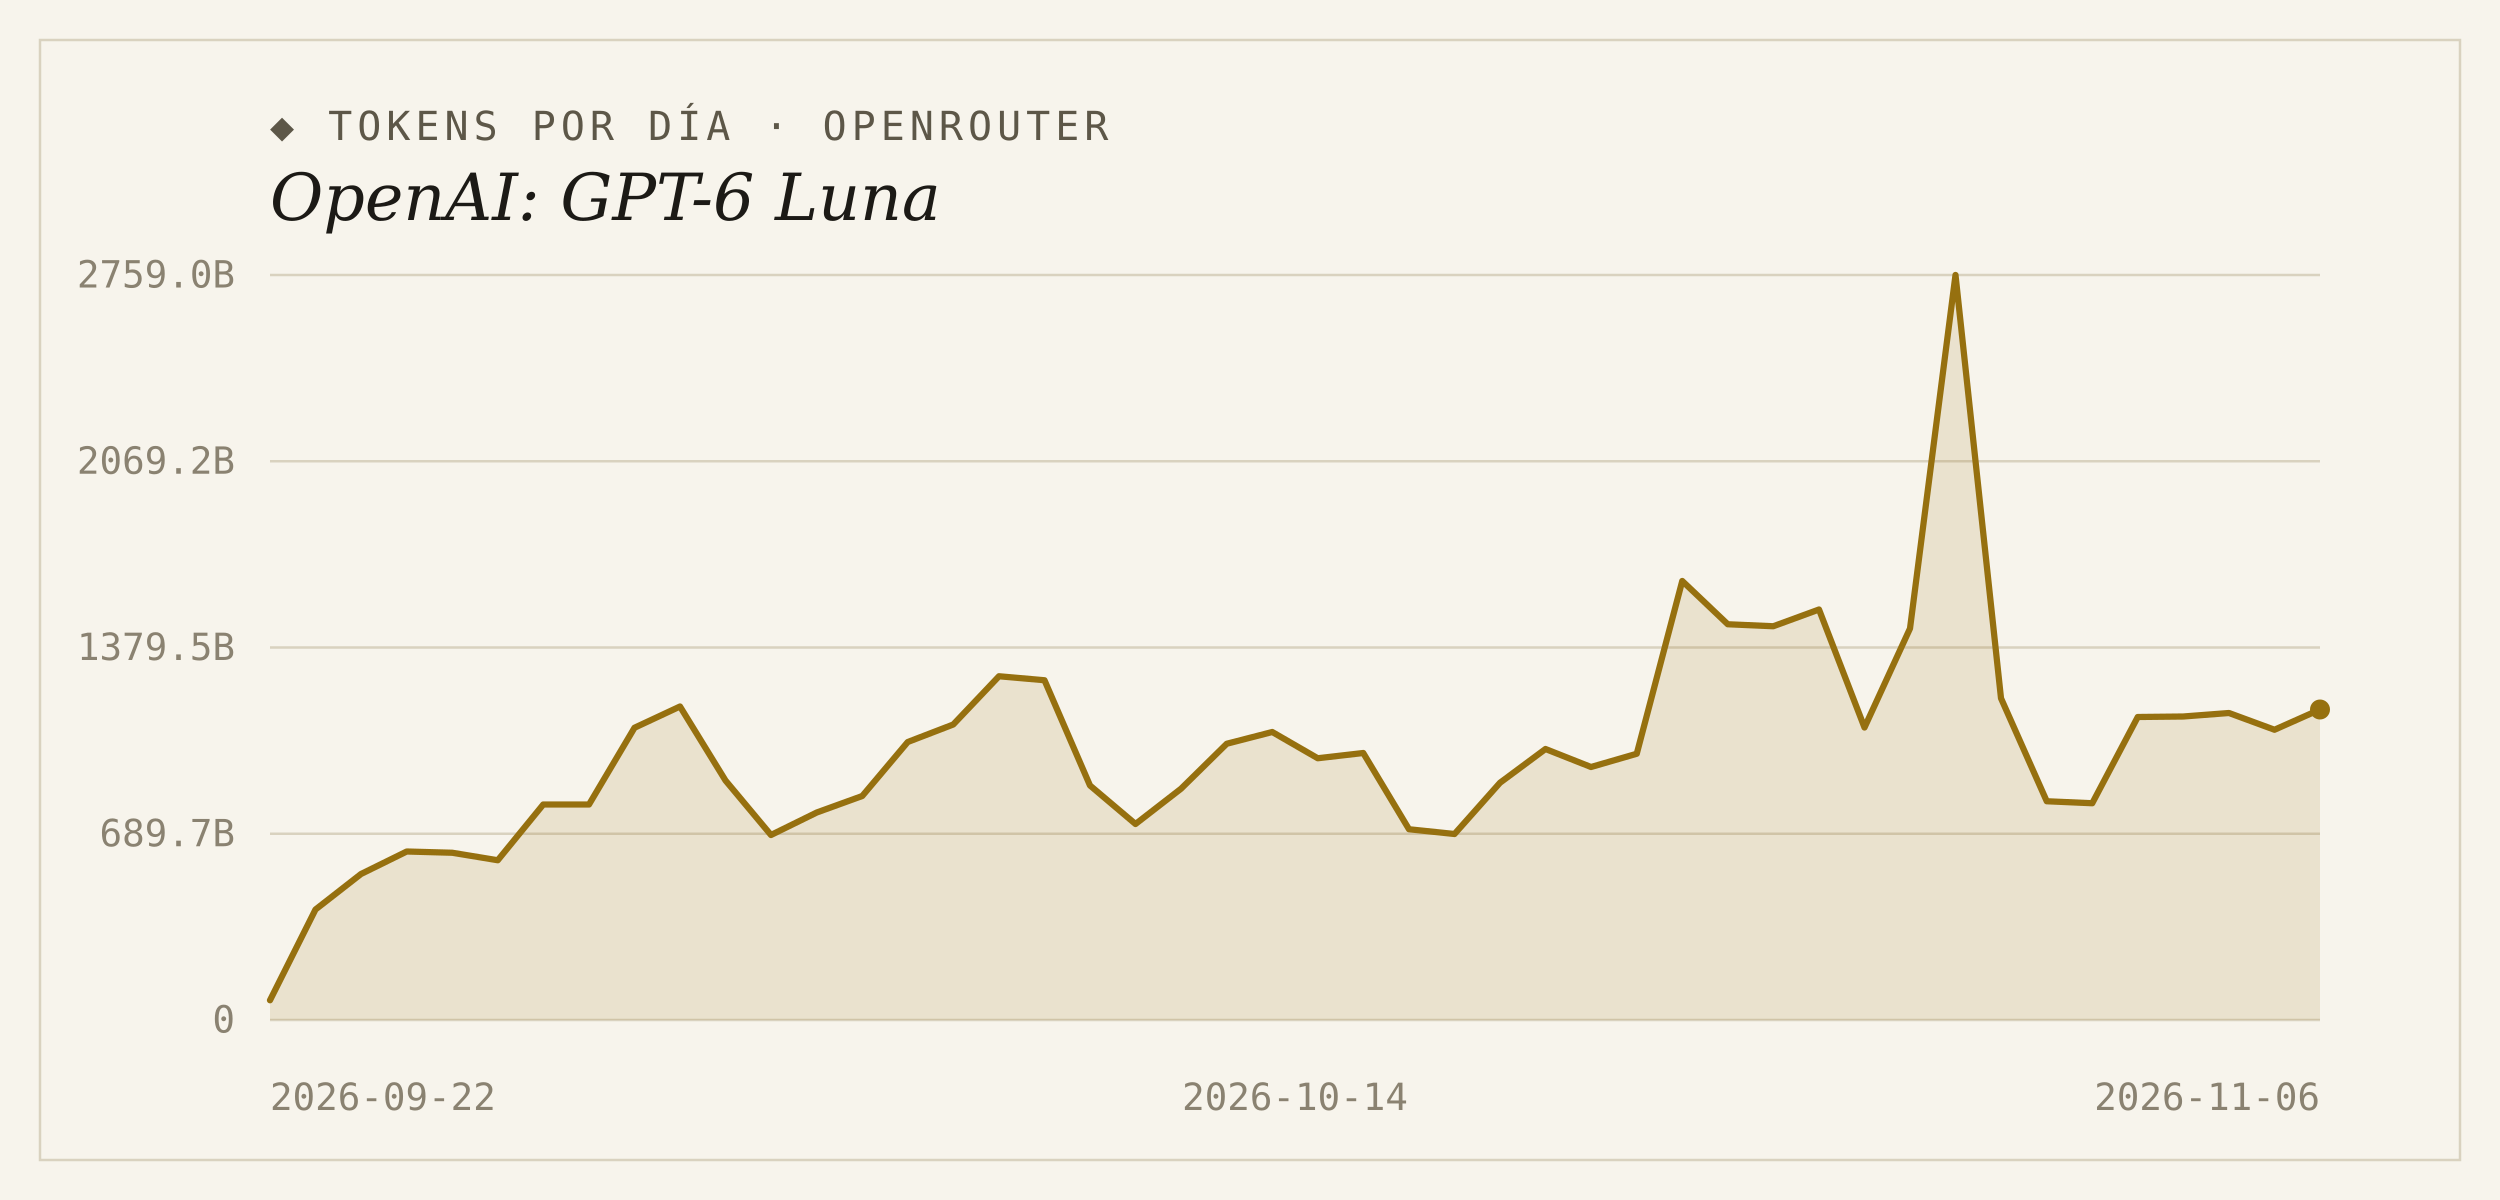
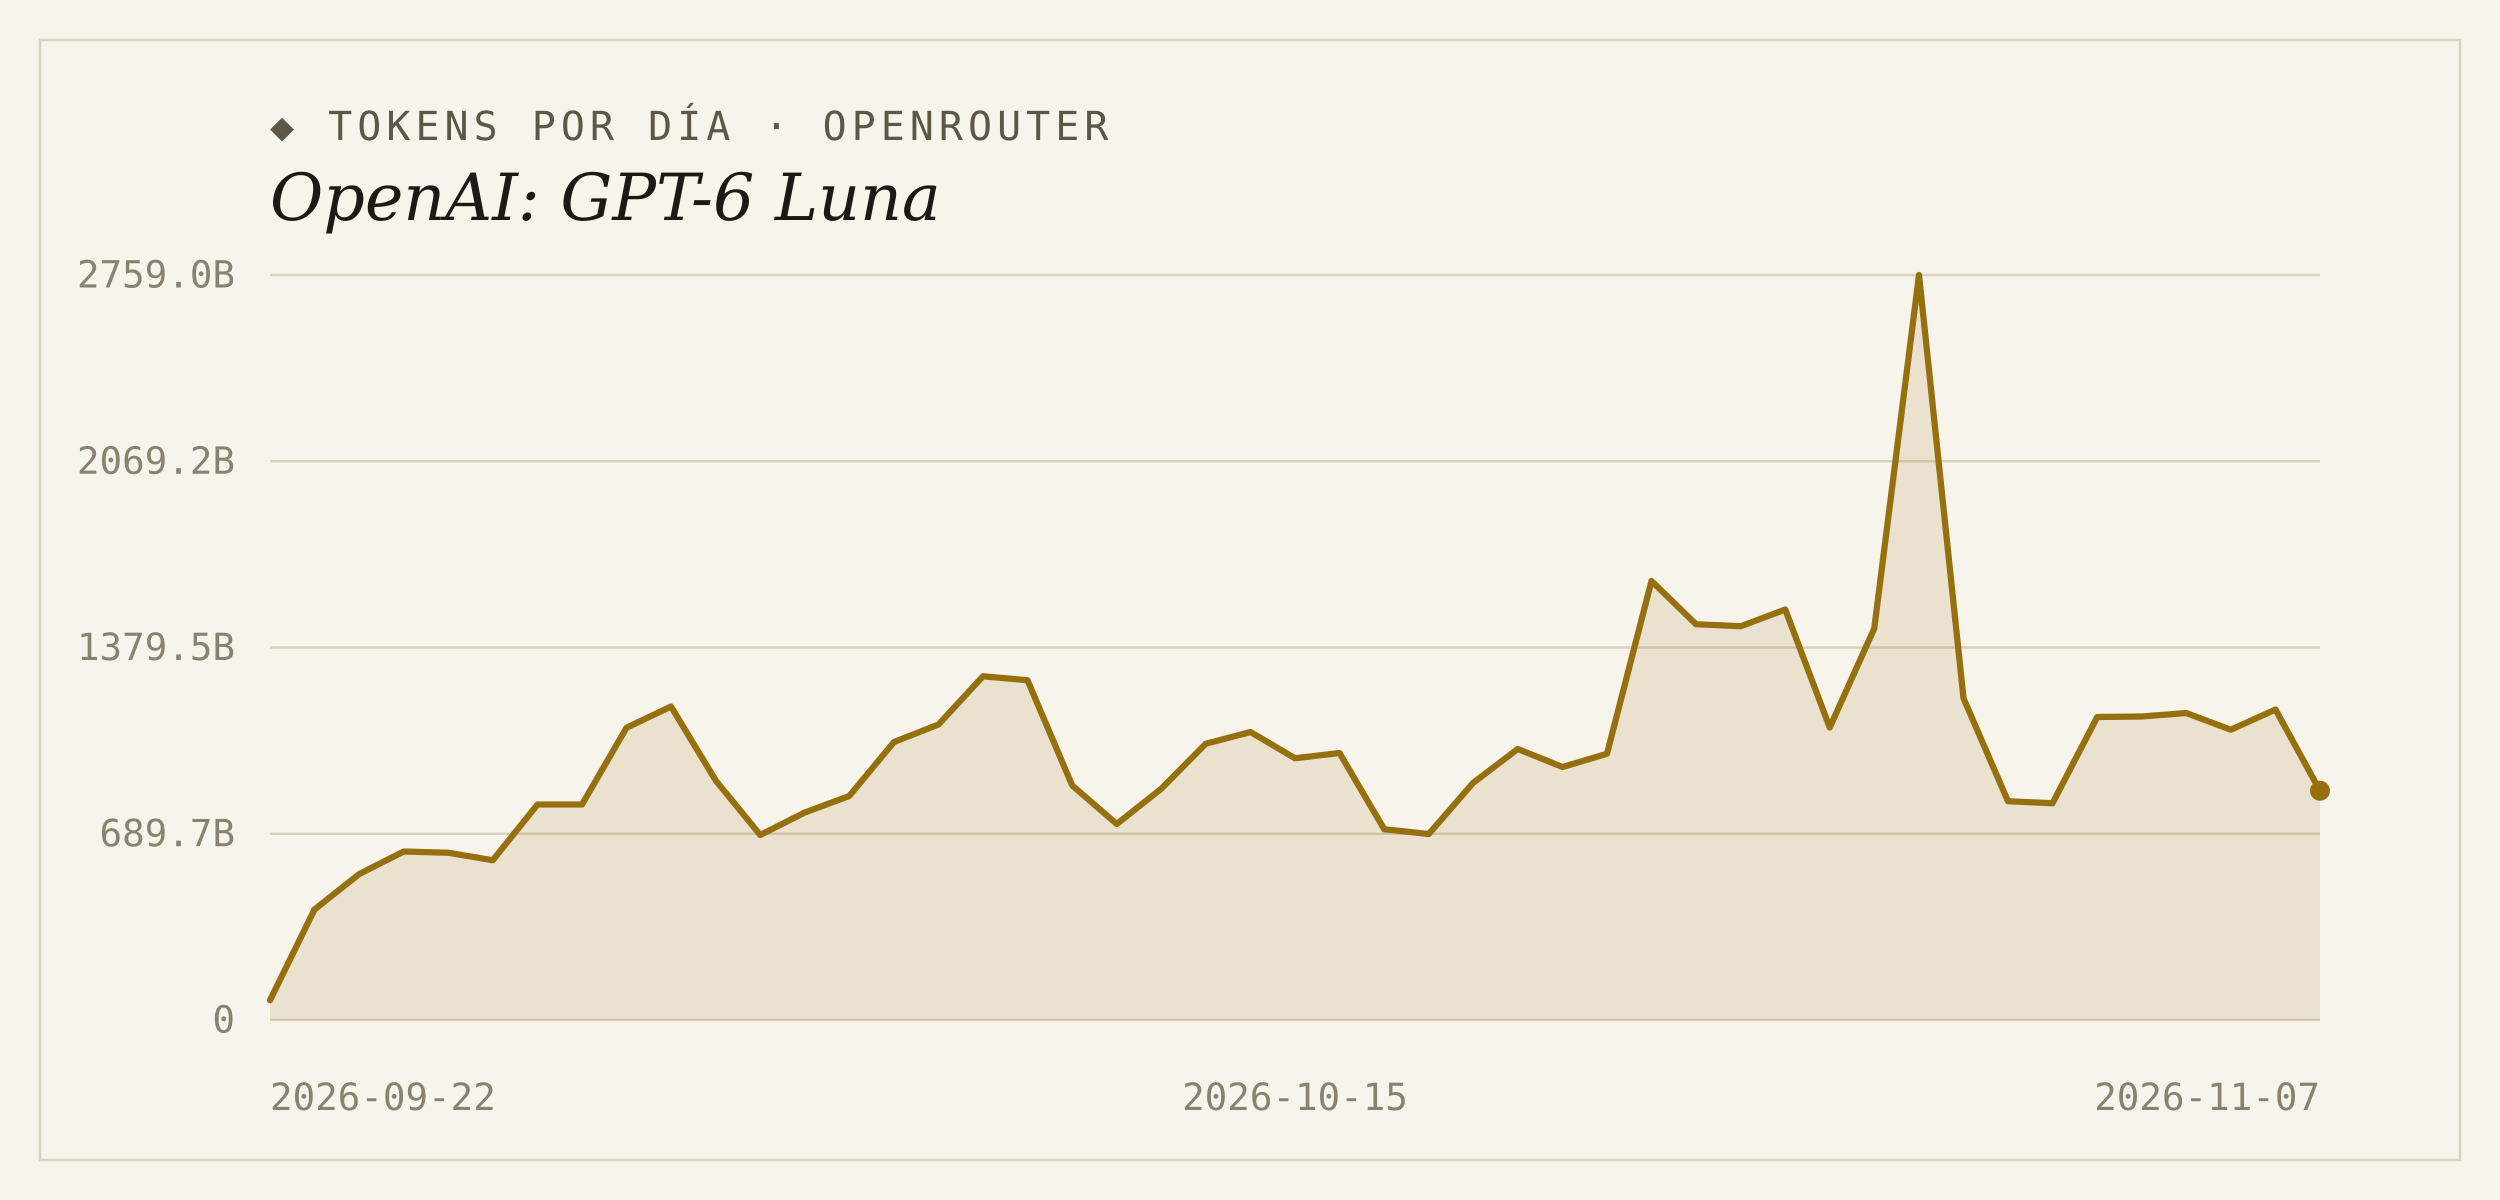
<svg xmlns="http://www.w3.org/2000/svg" width="1000" height="480" viewBox="0 0 1000 480">
  <rect width="1000" height="480" fill="#f7f4ec" />
  <rect x="16" y="16" width="968" height="448" fill="none" stroke="#d9d2bf" stroke-width="1" />
  <text x="108" y="56" font-family="'DejaVu Sans Mono', Consolas, monospace" font-size="16" letter-spacing="2" fill="#5d5748">◆ TOKENS POR DÍA · OPENROUTER</text>
  <text x="108" y="88" font-family="Georgia, 'DejaVu Serif', serif" font-size="26" font-style="italic" fill="#1c1a16">OpenAI: GPT-6 Luna</text>
  <line x1="108" y1="408.0" x2="928" y2="408.0" stroke="#d9d2bf" stroke-width="1" />
  <text x="94" y="413" text-anchor="end" font-family="'DejaVu Sans Mono', Consolas, monospace" font-size="15" fill="#8a8271">0</text>
  <line x1="108" y1="333.5" x2="928" y2="333.5" stroke="#d9d2bf" stroke-width="1" />
  <text x="94" y="338.5" text-anchor="end" font-family="'DejaVu Sans Mono', Consolas, monospace" font-size="15" fill="#8a8271">689.7B</text>
  <line x1="108" y1="259.0" x2="928" y2="259.0" stroke="#d9d2bf" stroke-width="1" />
  <text x="94" y="264" text-anchor="end" font-family="'DejaVu Sans Mono', Consolas, monospace" font-size="15" fill="#8a8271">1379.5B</text>
  <line x1="108" y1="184.5" x2="928" y2="184.5" stroke="#d9d2bf" stroke-width="1" />
  <text x="94" y="189.5" text-anchor="end" font-family="'DejaVu Sans Mono', Consolas, monospace" font-size="15" fill="#8a8271">2069.2B</text>
  <line x1="108" y1="110.0" x2="928" y2="110.0" stroke="#d9d2bf" stroke-width="1" />
  <text x="94" y="115" text-anchor="end" font-family="'DejaVu Sans Mono', Consolas, monospace" font-size="15" fill="#8a8271">2759.0B</text>
-   <path d="M 108,408.0 L 108.0,400.1 L 126.2,363.8 L 144.4,349.6 L 162.7,340.6 L 180.9,341.1 L 199.1,344.1 L 217.3,321.8 L 235.6,321.8 L 253.8,291.1 L 272.0,282.6 L 290.2,312.2 L 308.4,334.0 L 326.7,325.0 L 344.9,318.4 L 363.1,296.8 L 381.3,289.8 L 399.6,270.5 L 417.8,272.1 L 436.0,314.2 L 454.2,329.6 L 472.4,315.5 L 490.7,297.5 L 508.9,292.8 L 527.1,303.3 L 545.3,301.2 L 563.6,331.7 L 581.8,333.6 L 600.0,313.1 L 618.2,299.6 L 636.4,306.8 L 654.7,301.5 L 672.9,232.4 L 691.1,249.7 L 709.3,250.5 L 727.6,243.8 L 745.8,291.0 L 764.0,251.4 L 782.2,110.0 L 800.4,279.3 L 818.7,320.5 L 836.9,321.3 L 855.1,286.8 L 873.3,286.6 L 891.6,285.2 L 909.8,291.9 L 928.0,283.8 L 928.0,408.0 Z" fill="#96700f" fill-opacity="0.14" />
-   <polyline points="108.0,400.1 126.2,363.8 144.4,349.6 162.7,340.6 180.9,341.1 199.1,344.1 217.3,321.8 235.6,321.8 253.8,291.1 272.0,282.6 290.2,312.2 308.4,334.0 326.7,325.0 344.9,318.4 363.1,296.8 381.3,289.8 399.6,270.5 417.8,272.1 436.0,314.2 454.2,329.6 472.4,315.5 490.7,297.5 508.9,292.8 527.1,303.3 545.3,301.2 563.6,331.7 581.8,333.6 600.0,313.1 618.2,299.6 636.4,306.8 654.7,301.5 672.9,232.4 691.1,249.7 709.3,250.5 727.6,243.8 745.8,291.0 764.0,251.4 782.2,110.0 800.4,279.3 818.7,320.5 836.9,321.3 855.1,286.8 873.3,286.6 891.6,285.2 909.8,291.9 928.0,283.8" fill="none" stroke="#96700f" stroke-width="2.5" stroke-linejoin="round" stroke-linecap="round" />
-   <circle cx="928.0" cy="283.8" r="4" fill="#96700f" />
+   <path d="M 108,408.0 L 108.0,400.1 L 125.8,363.8 L 143.7,349.6 L 161.5,340.6 L 179.3,341.1 L 197.1,344.1 L 215.0,321.8 L 232.8,321.8 L 250.6,291.1 L 268.4,282.6 L 286.3,312.2 L 304.1,334.0 L 321.9,325.0 L 339.7,318.4 L 357.6,296.8 L 375.4,289.8 L 393.2,270.5 L 411.0,272.1 L 428.9,314.2 L 446.7,329.6 L 464.5,315.5 L 482.3,297.5 L 500.2,292.8 L 518.0,303.3 L 535.8,301.2 L 553.7,331.7 L 571.5,333.6 L 589.3,313.1 L 607.1,299.6 L 625.0,306.8 L 642.8,301.5 L 660.6,232.4 L 678.4,249.7 L 696.3,250.5 L 714.1,243.8 L 731.9,291.0 L 749.7,251.4 L 767.6,110.0 L 785.4,279.3 L 803.2,320.5 L 821.0,321.3 L 838.9,286.8 L 856.7,286.6 L 874.5,285.2 L 892.3,291.9 L 910.2,283.8 L 928.0,316.3 L 928.0,408.0 Z" fill="#96700f" fill-opacity="0.14" />
+   <polyline points="108.0,400.1 125.8,363.8 143.7,349.6 161.5,340.6 179.3,341.1 197.1,344.1 215.0,321.8 232.8,321.8 250.6,291.1 268.4,282.6 286.3,312.2 304.1,334.0 321.9,325.0 339.7,318.4 357.6,296.8 375.4,289.8 393.2,270.5 411.0,272.1 428.9,314.2 446.7,329.6 464.5,315.5 482.3,297.5 500.2,292.8 518.0,303.3 535.8,301.2 553.7,331.7 571.5,333.6 589.3,313.1 607.1,299.6 625.0,306.8 642.8,301.5 660.6,232.4 678.4,249.7 696.3,250.5 714.1,243.8 731.9,291.0 749.7,251.4 767.6,110.0 785.4,279.3 803.2,320.5 821.0,321.3 838.9,286.8 856.7,286.6 874.5,285.2 892.3,291.9 910.2,283.8 928.0,316.3" fill="none" stroke="#96700f" stroke-width="2.5" stroke-linejoin="round" stroke-linecap="round" />
+   <circle cx="928.0" cy="316.3" r="4" fill="#96700f" />
  <text x="108" y="444" text-anchor="start" font-family="'DejaVu Sans Mono', Consolas, monospace" font-size="15" fill="#8a8271">2026-09-22</text>
-   <text x="518" y="444" text-anchor="middle" font-family="'DejaVu Sans Mono', Consolas, monospace" font-size="15" fill="#8a8271">2026-10-14</text>
-   <text x="928" y="444" text-anchor="end" font-family="'DejaVu Sans Mono', Consolas, monospace" font-size="15" fill="#8a8271">2026-11-06</text>
+   <text x="518" y="444" text-anchor="middle" font-family="'DejaVu Sans Mono', Consolas, monospace" font-size="15" fill="#8a8271">2026-10-15</text>
+   <text x="928" y="444" text-anchor="end" font-family="'DejaVu Sans Mono', Consolas, monospace" font-size="15" fill="#8a8271">2026-11-07</text>
</svg>
